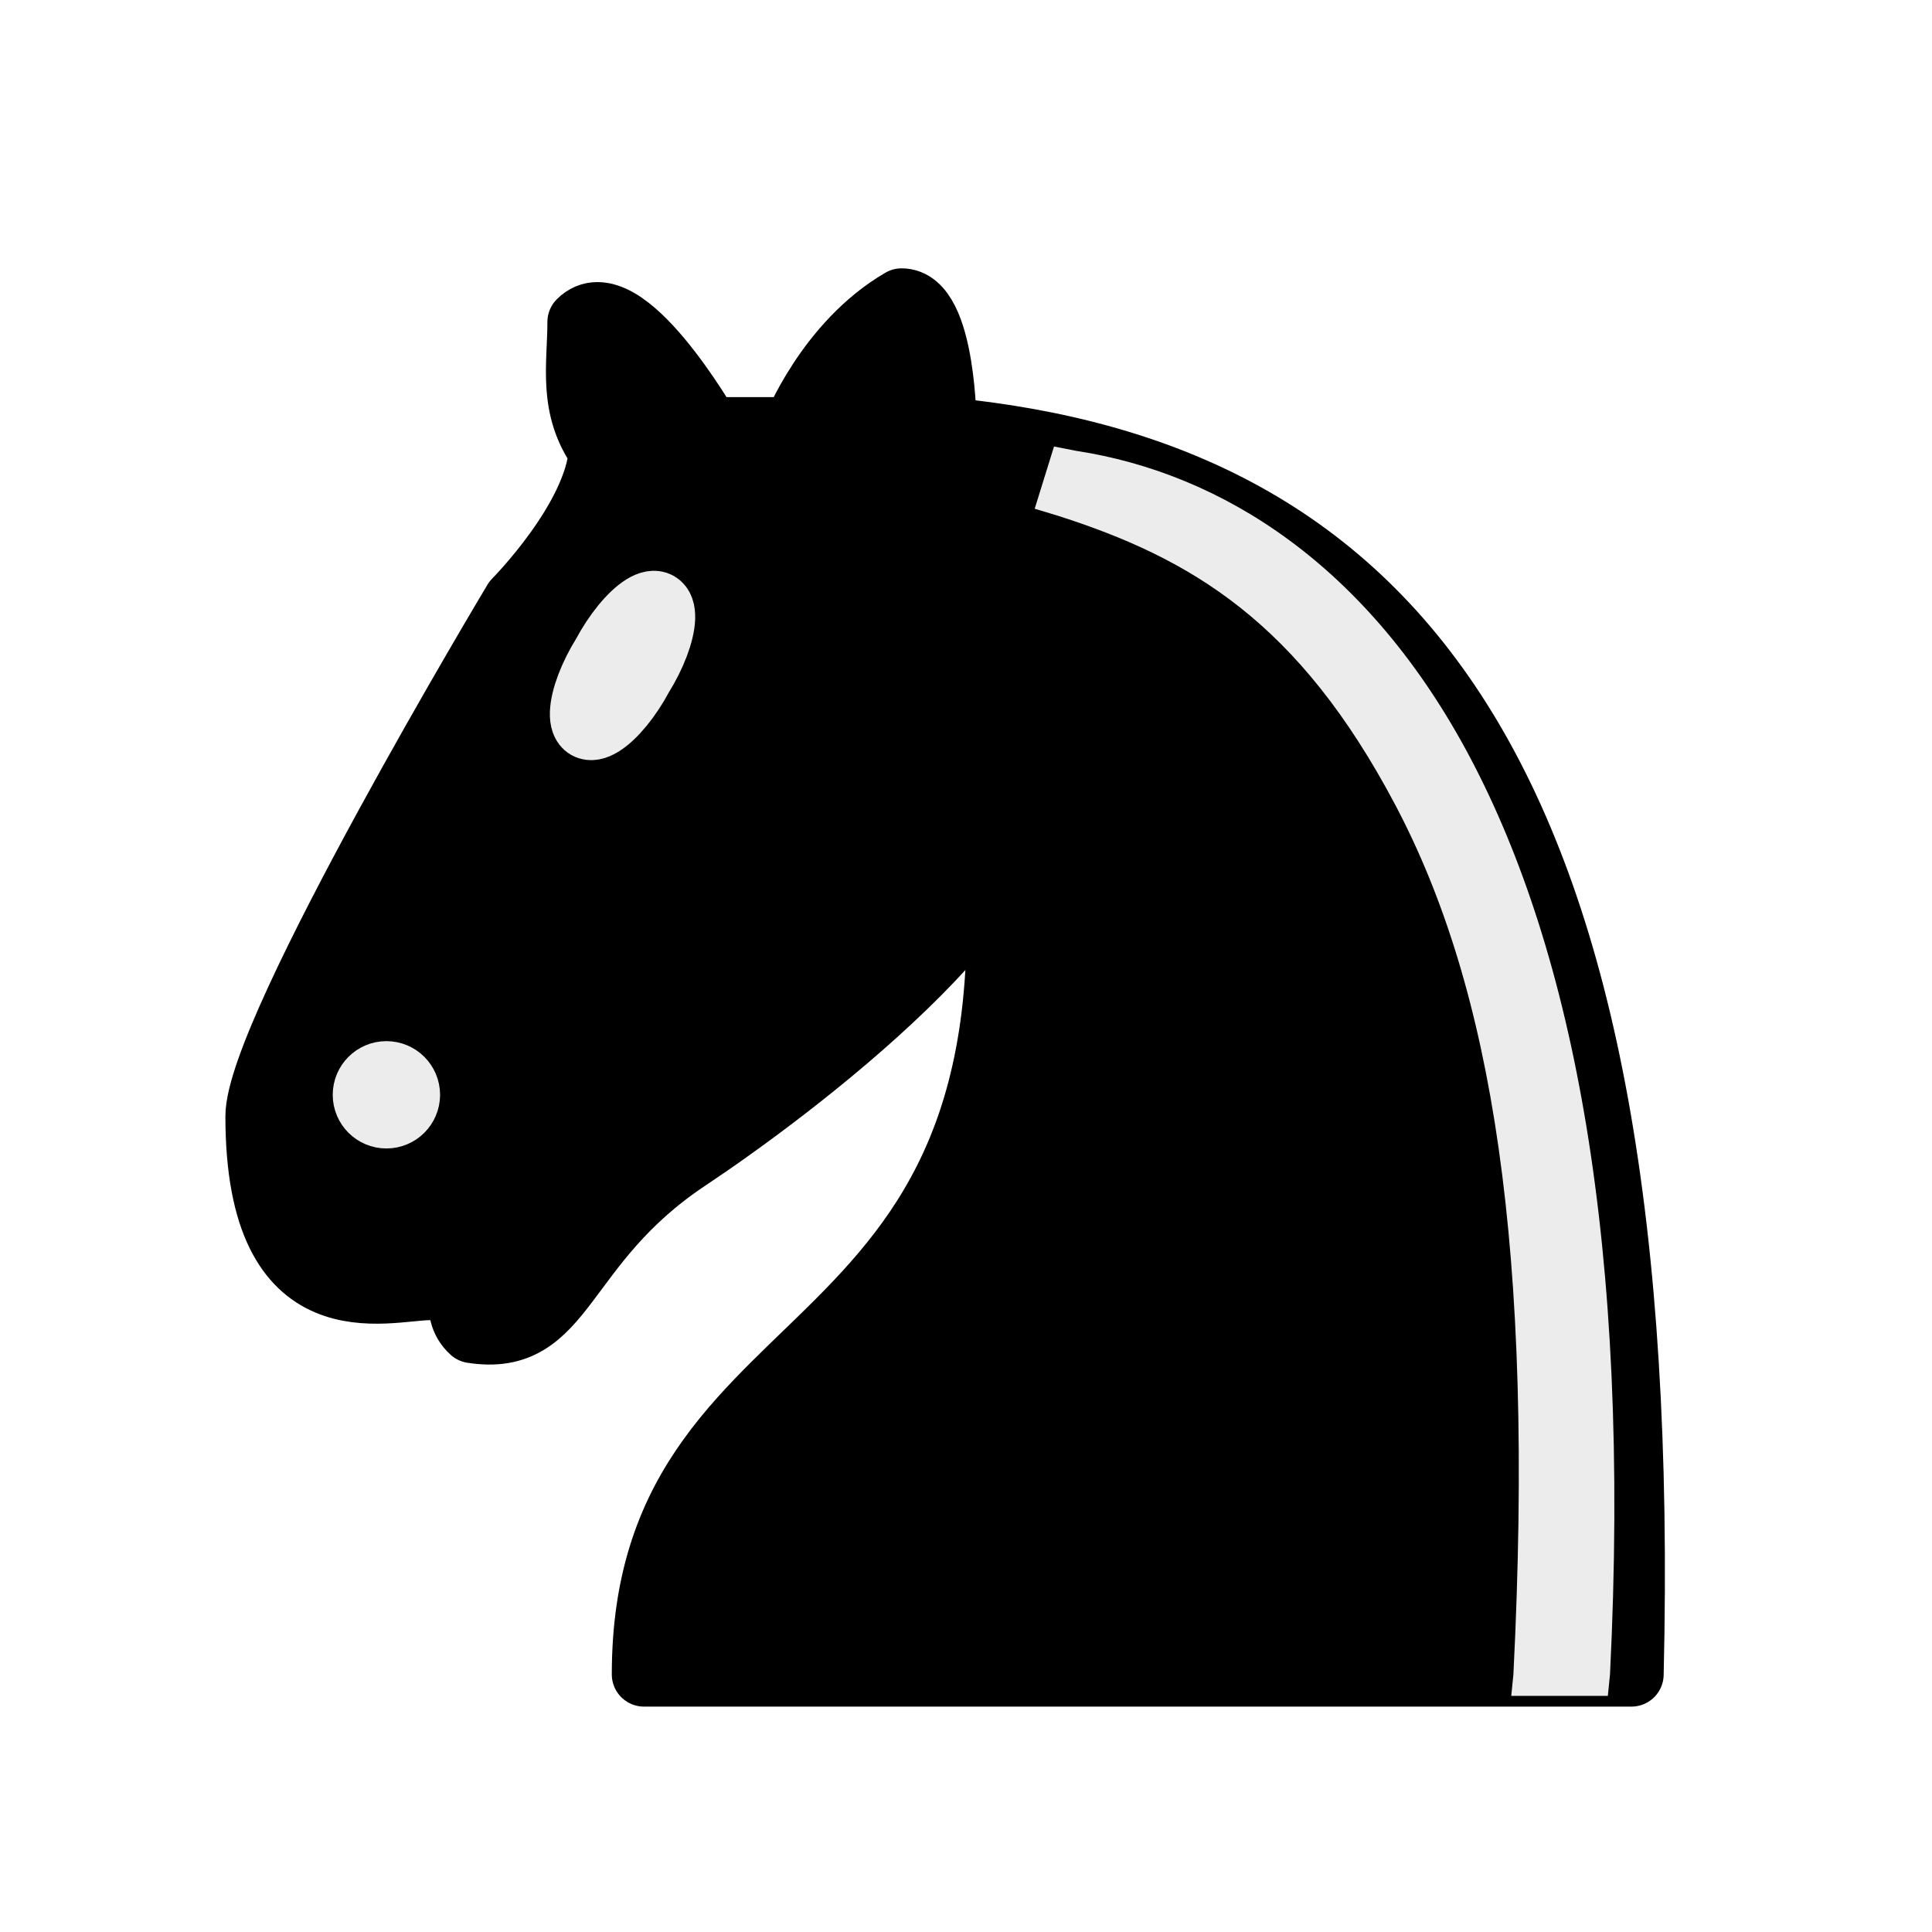
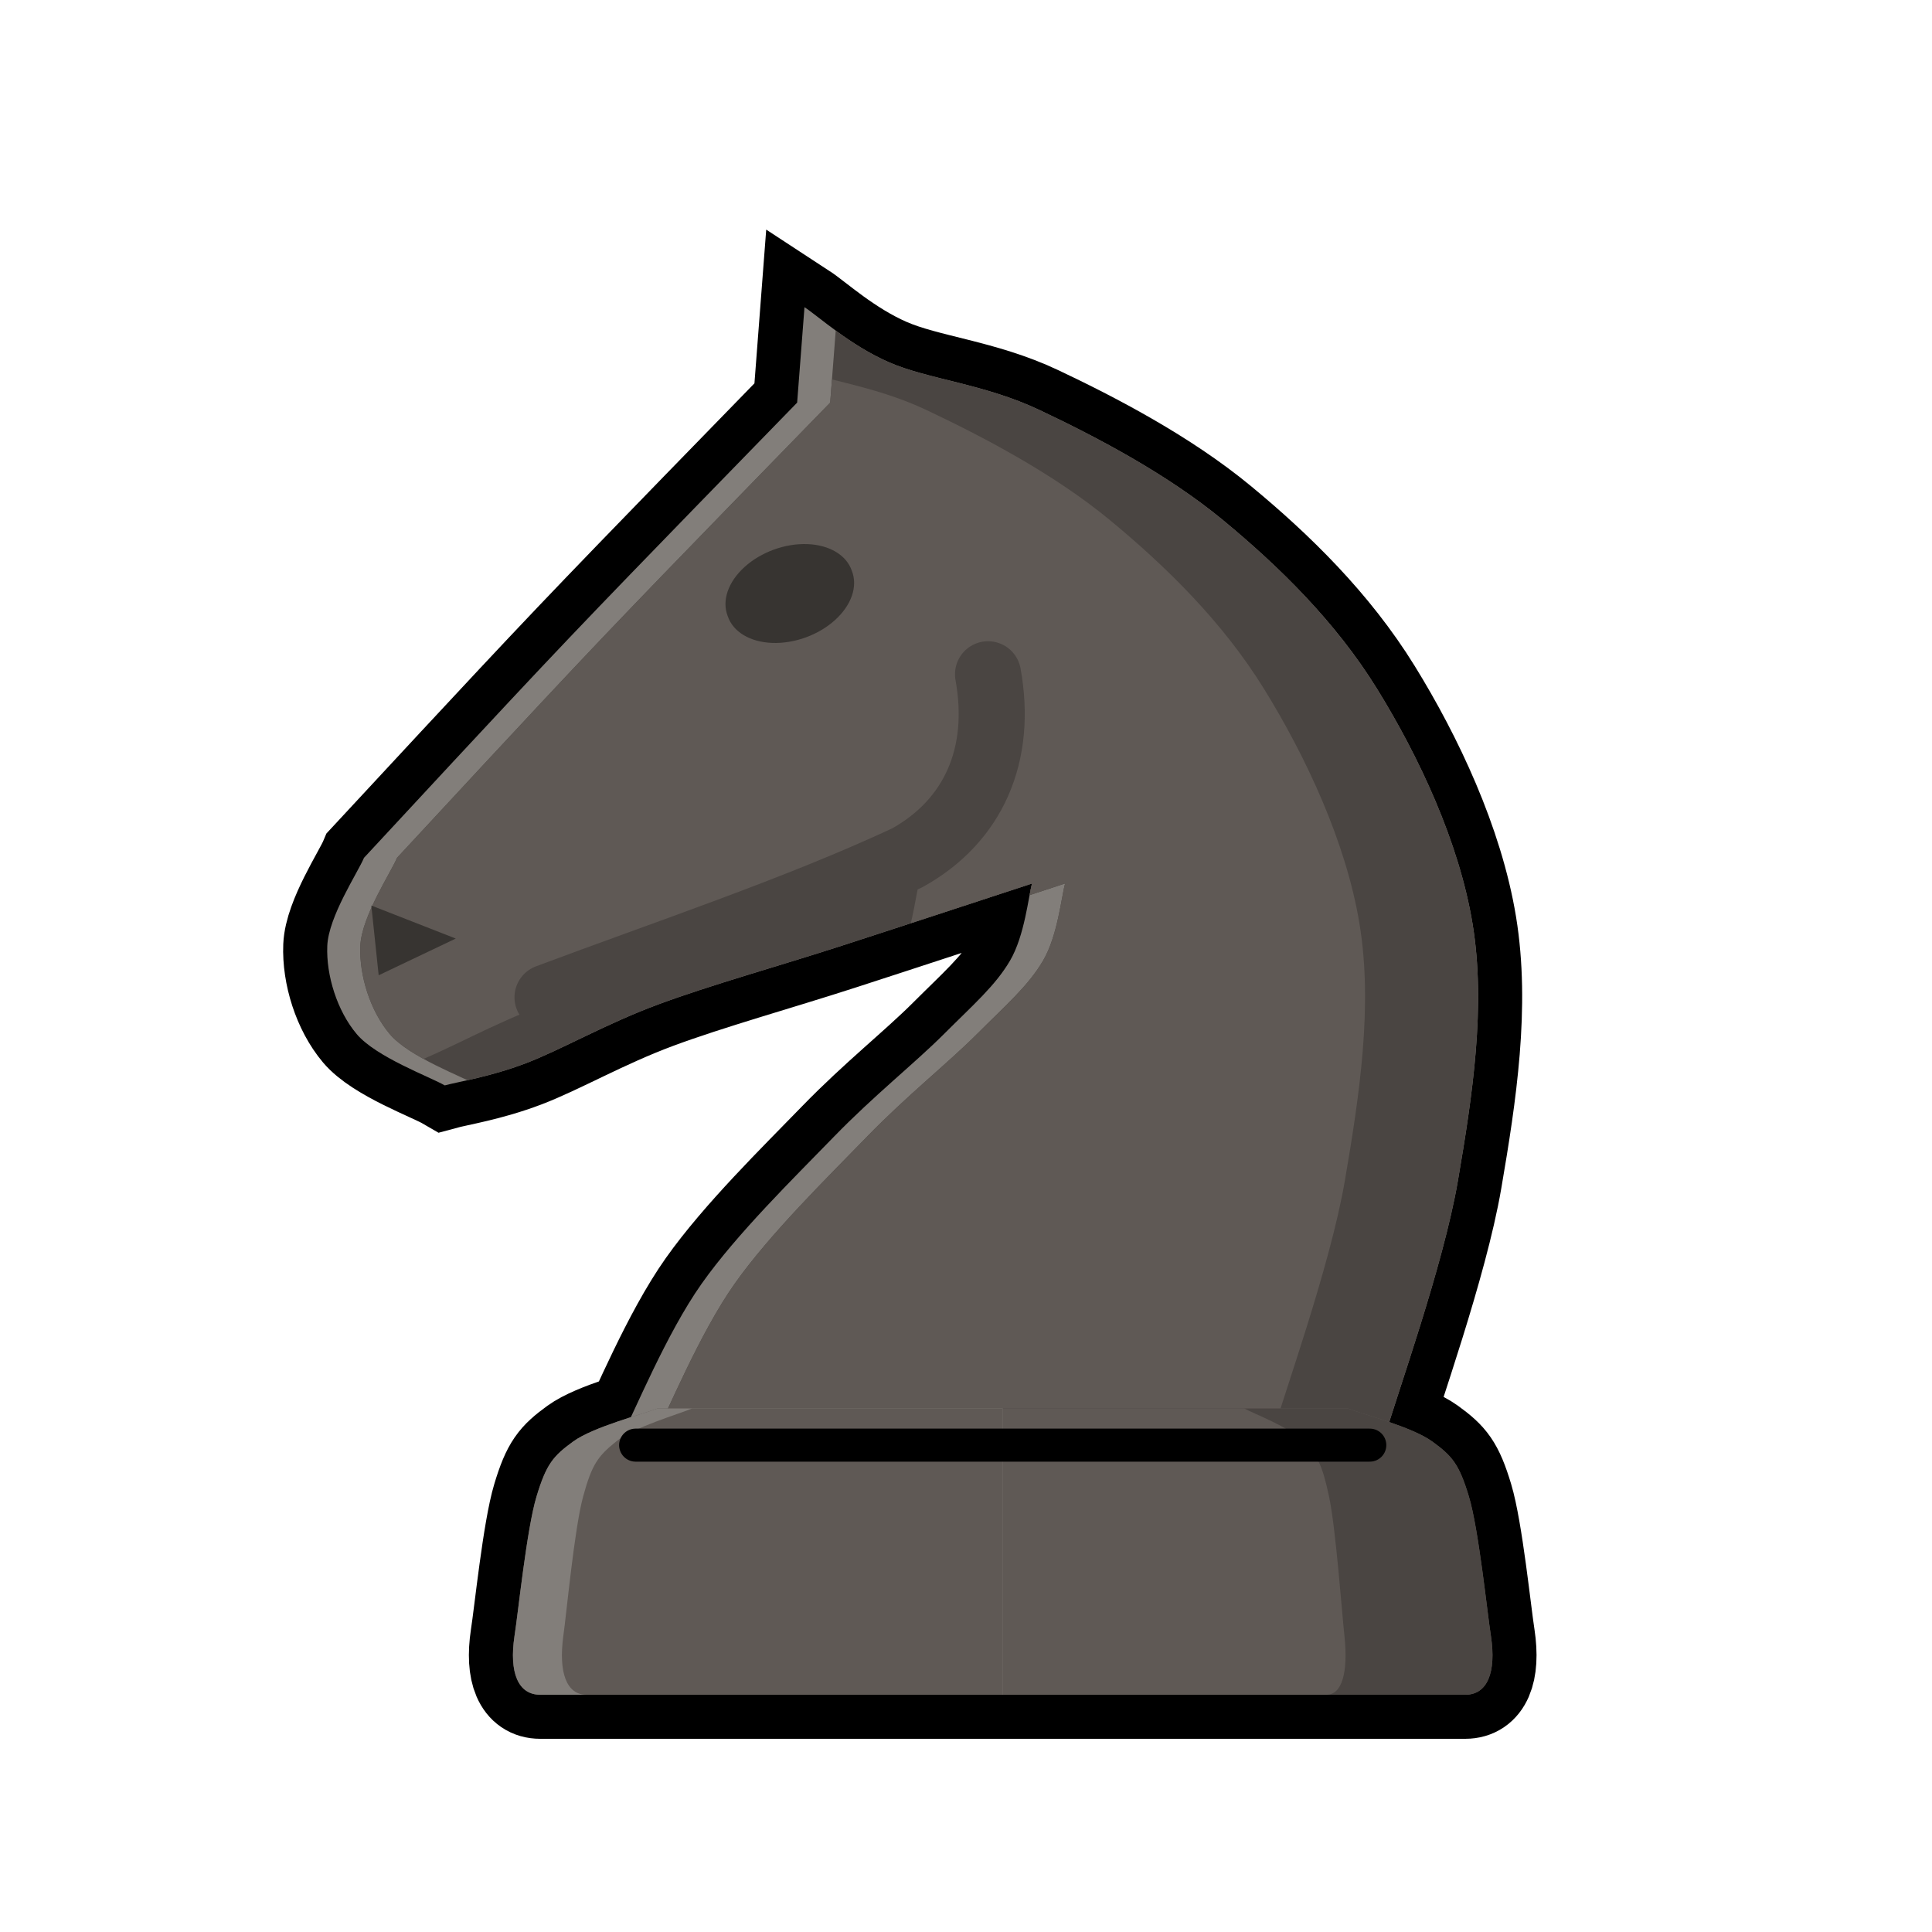
- <svg xmlns="http://www.w3.org/2000/svg" viewBox="0 0 45 45">
-   <g fill="none" fill-rule="evenodd" stroke="#000" stroke-linecap="round" stroke-linejoin="round" stroke-width="1.5">
-     <path fill="#000" d="M22 10c10.5 1 16.5 8 16 29H15c0-9 10-6.5 8-21" />
-     <path fill="#000" d="M24 18c.38 2.91-5.55 7.37-8 9-3 2-2.82 4.34-5 4-1.04-.94 1.41-3.04 0-3-1 0 .19 1.23-1 2-1 0-4 1-4-4 0-2 6-12 6-12s1.89-1.9 2-3.5c-.73-1-.5-2-.5-3 1-1 3 2.5 3 2.5h2s.78-2 2.5-3c1 0 1 3 1 3" />
-     <path fill="#ececec" stroke="#ececec" d="M9.5 25.5a.5.5 0 1 1-1 0 .5.5 0 1 1 1 0m5.43-9.75a.5 1.5 30 1 1-.86-.5.5 1.5 30 1 1 .86.5" />
-     <path fill="#ececec" stroke="none" d="m24.55 10.4-.45 1.45.5.15c3.15 1 5.65 2.49 7.9 6.75S35.75 29.06 35.25 39l-.05.5h2.25l.05-.5c.5-10.06-.88-16.85-3.25-21.34s-5.79-6.64-9.19-7.16z" />
+ <svg xmlns="http://www.w3.org/2000/svg" viewBox="0 0 50 50">
+   <g id="bn">
+     <defs>
+       <path id="kibitzobn0" d="M20.6,7.2C20.983,7.45 21.833,8.233 22.9,8.7C23.967,9.167 25.483,9.283 27,10C28.517,10.717 30.467,11.733 32,13C33.533,14.267 35.067,15.767 36.2,17.6C37.333,19.433 38.433,21.767 38.8,24C39.167,26.233 38.8,28.667 38.4,31C38,33.333 36.733,36.833 36.4,38C32.933,38 19.067,38 15.6,38C15.967,37.3 16.833,35.167 17.8,33.8C18.767,32.433 20.3,30.933 21.4,29.8C22.5,28.667 23.6,27.8 24.4,27C25.2,26.2 25.8,25.683 26.2,25C26.6,24.317 26.7,23.25 26.8,22.9C25.933,23.183 23.3,24.05 21.6,24.6C19.9,25.15 18.033,25.667 16.6,26.2C15.167,26.733 13.967,27.433 13,27.8C12.033,28.167 11.167,28.3 10.8,28.4C10.4,28.167 8.933,27.633 8.4,27C7.867,26.367 7.567,25.4 7.6,24.6C7.633,23.8 8.433,22.6 8.6,22.2C9.533,21.2 12.233,18.267 14.2,16.2C16.167,14.133 19.367,10.867 20.4,9.8C20.433,9.367 20.567,7.633 20.6,7.2Z" />
+       <clipPath id="kibitzobn0c">
+         <use href="#kibitzobn0" />
+       </clipPath>
+       <clipPath id="kibitzobn0r">
+         <use href="#kibitzobn0" transform="translate(0.9 0)" />
+       </clipPath>
+       <path id="kibitzobn1" d="M26,37.2L35.4,37.2C35.783,37.35 37.15,37.7 37.7,38.1C38.25,38.5 38.433,38.717 38.7,39.6C38.967,40.483 39.2,42.767 39.3,43.4C39.45,44.4 39.2,45 38.6,45L26,45L13.4,45C12.8,45 12.55,44.4 12.7,43.4C12.8,42.767 13.033,40.483 13.3,39.6C13.567,38.717 13.75,38.5 14.3,38.1C14.85,37.7 16.217,37.35 16.6,37.2L26,37.2Z" />
+       <clipPath id="kibitzobn1c">
+         <use href="#kibitzobn1" />
+       </clipPath>
+       <clipPath id="kibitzobnR0">
+         <rect x="26" y="-10" width="70" height="70" />
+       </clipPath>
+       <clipPath id="kibitzobnL0">
+         <rect x="-44" y="-10" width="70" height="70" />
+       </clipPath>
+     </defs>
+     <g transform="translate(25 45) scale(0.95) translate(-25 -46.2)">
+       <use href="#kibitzobn0" fill="#000" stroke="#000" stroke-width="2.4" stroke-linejoin="miter" stroke-miterlimit="2.5" />
+       <use href="#kibitzobn1" fill="#000" stroke="#000" stroke-width="2.4" stroke-linejoin="miter" stroke-miterlimit="2.5" />
+       <g clip-path="url(#kibitzobn0c)">
+         <use href="#kibitzobn0" fill="#827e7a" />
+         <g clip-path="url(#kibitzobn0r)">
+           <use href="#kibitzobn0" fill="#4a4542" />
+           <use href="#kibitzobn0" transform="translate(-3.08 0)" fill="#5f5955" />
+         </g>
+         <use href="#kibitzobn1" transform="translate(0.4 1.3)" fill="#4a4542" />
+       </g>
+       <g clip-path="url(#kibitzobn1c)">
+         <use href="#kibitzobn1" fill="#5f5955" />
+         <g clip-path="url(#kibitzobnR0)">
+           <use href="#kibitzobn1" fill="#4a4542" />
+           <use href="#kibitzobn1" transform="translate(26 0) scale(0.7 1) translate(-26 0)" fill="#5f5955" />
+         </g>
+         <g clip-path="url(#kibitzobnL0)">
+           <use href="#kibitzobn1" fill="#827e7a" />
+           <use href="#kibitzobn1" transform="translate(26 0) scale(0.9 1) translate(-26 0)" fill="#5f5955" />
+         </g>
+       </g>
+       <path d="M13.6,26 C16.8,24.8 20.4,23.6 23.4,22.2 C25.2,21.2 26,19.4 25.6,17.2" fill="none" stroke="#4a4542" stroke-width="1.8" stroke-linecap="round" />
+       <path d="M16,38.2H36" fill="none" stroke="#000" stroke-width="0.9" stroke-linecap="round" />
+       <path d="M18.509,15.616 A1.8,1.25 -20 1,1 21.891,14.384 A1.8,1.25 -20 1,1 18.509,15.616 Z" fill="#373431" />
+       <path d="M8.8,23.5 L11.1,24.4 L9,25.4 Z" fill="#373431" />
+     </g>
  </g>
</svg>
